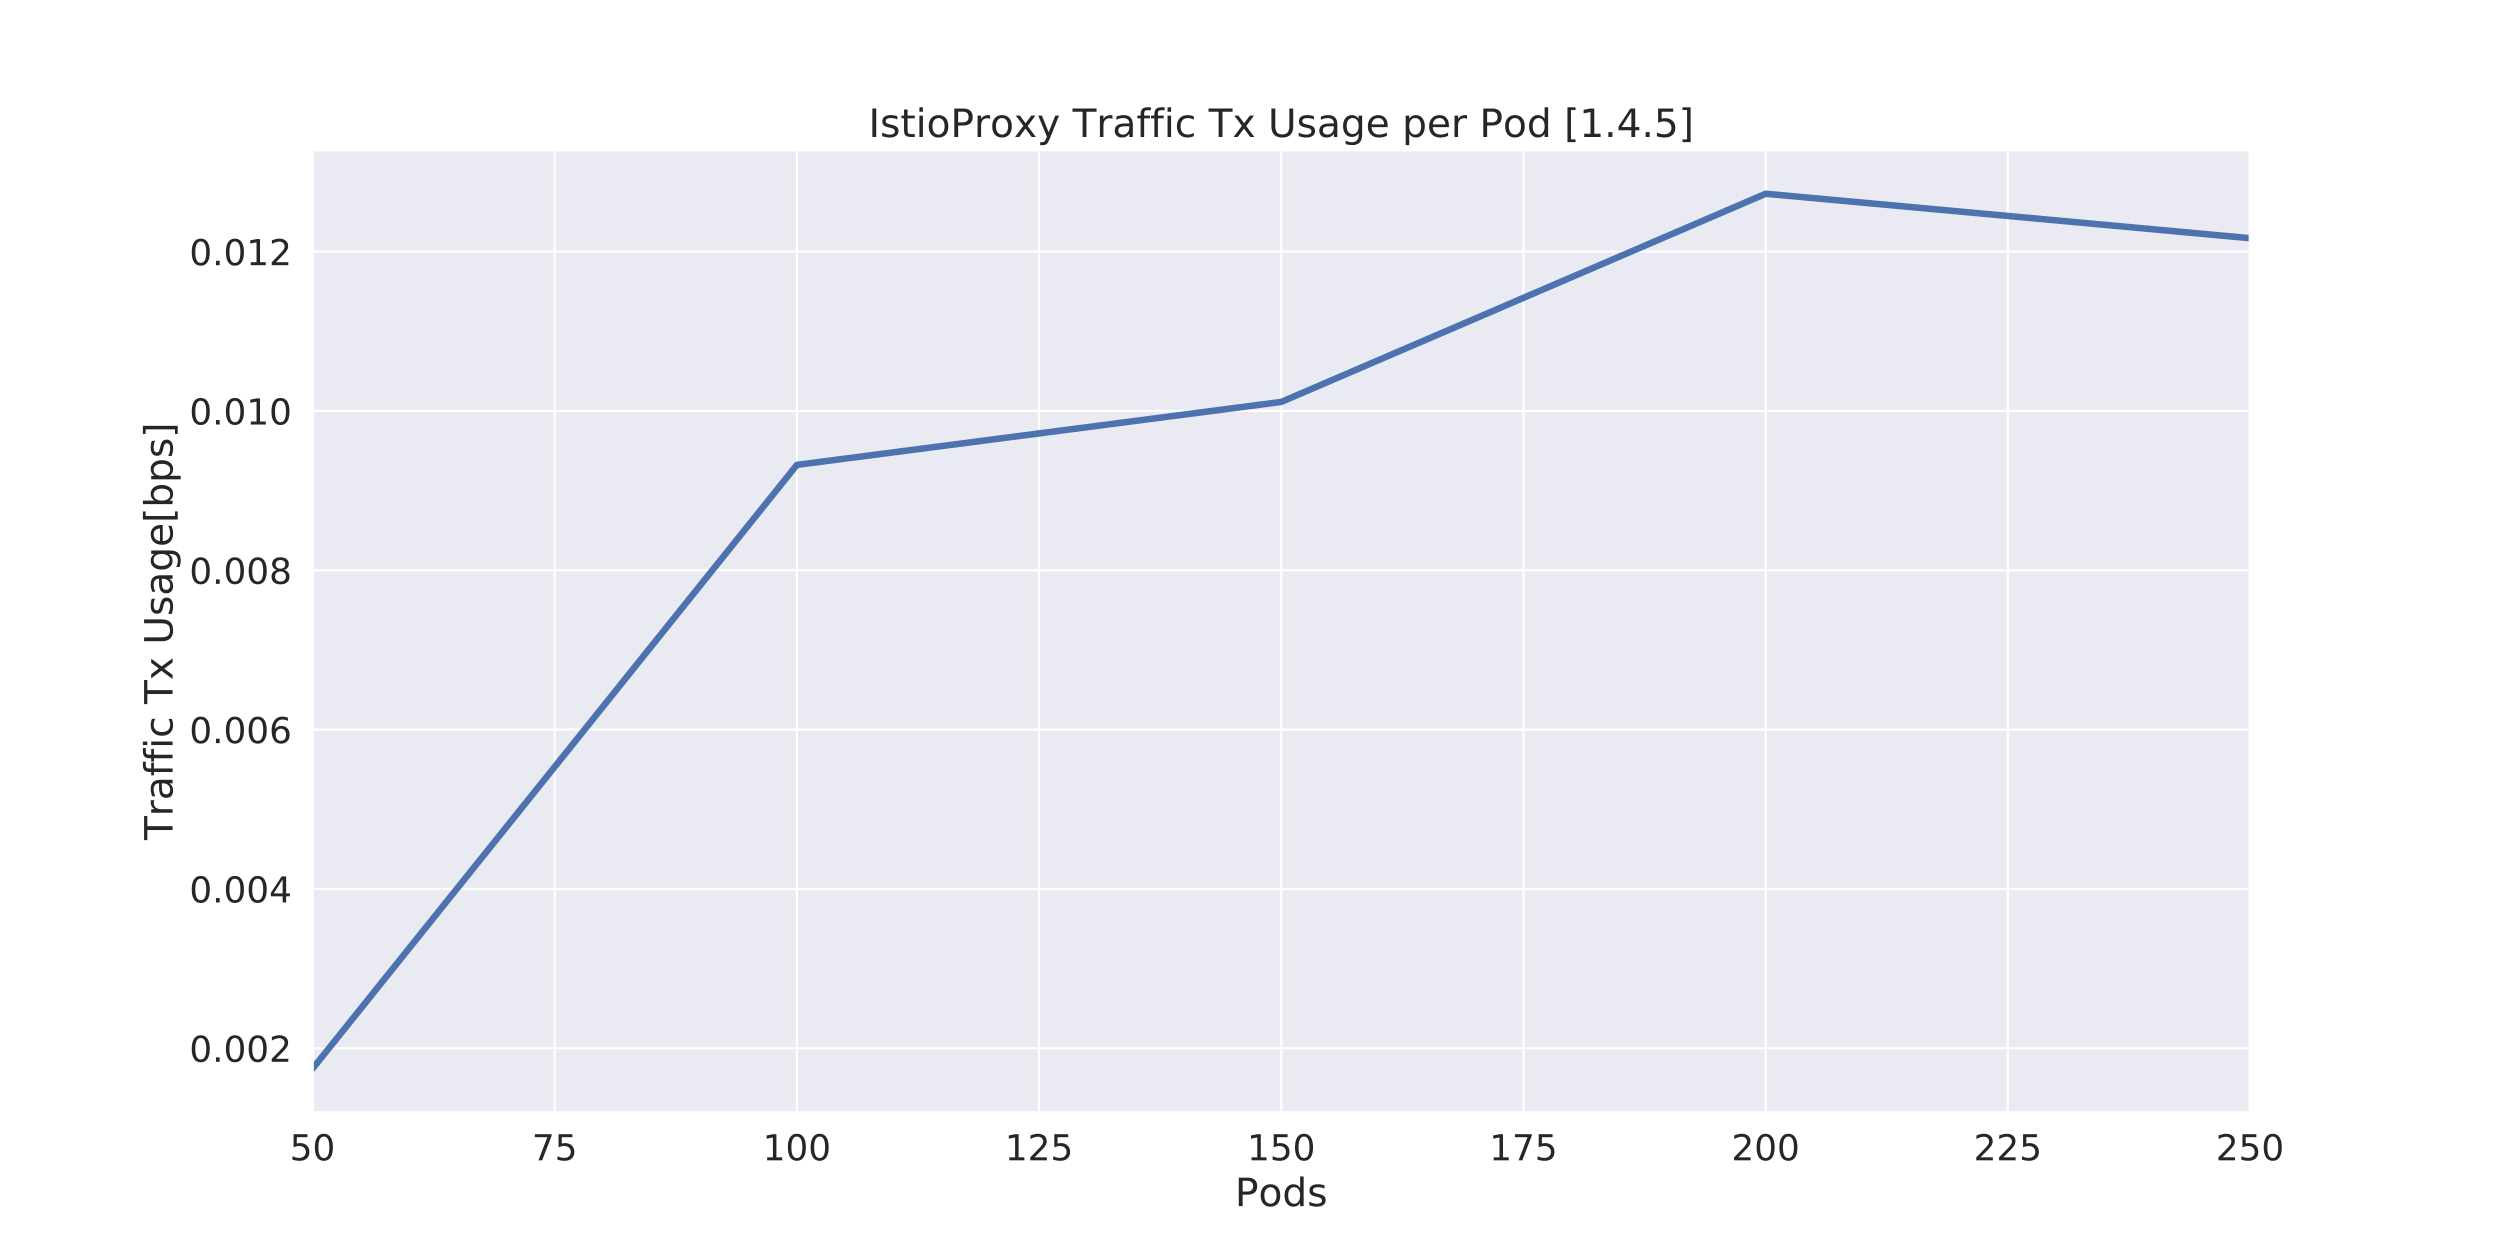
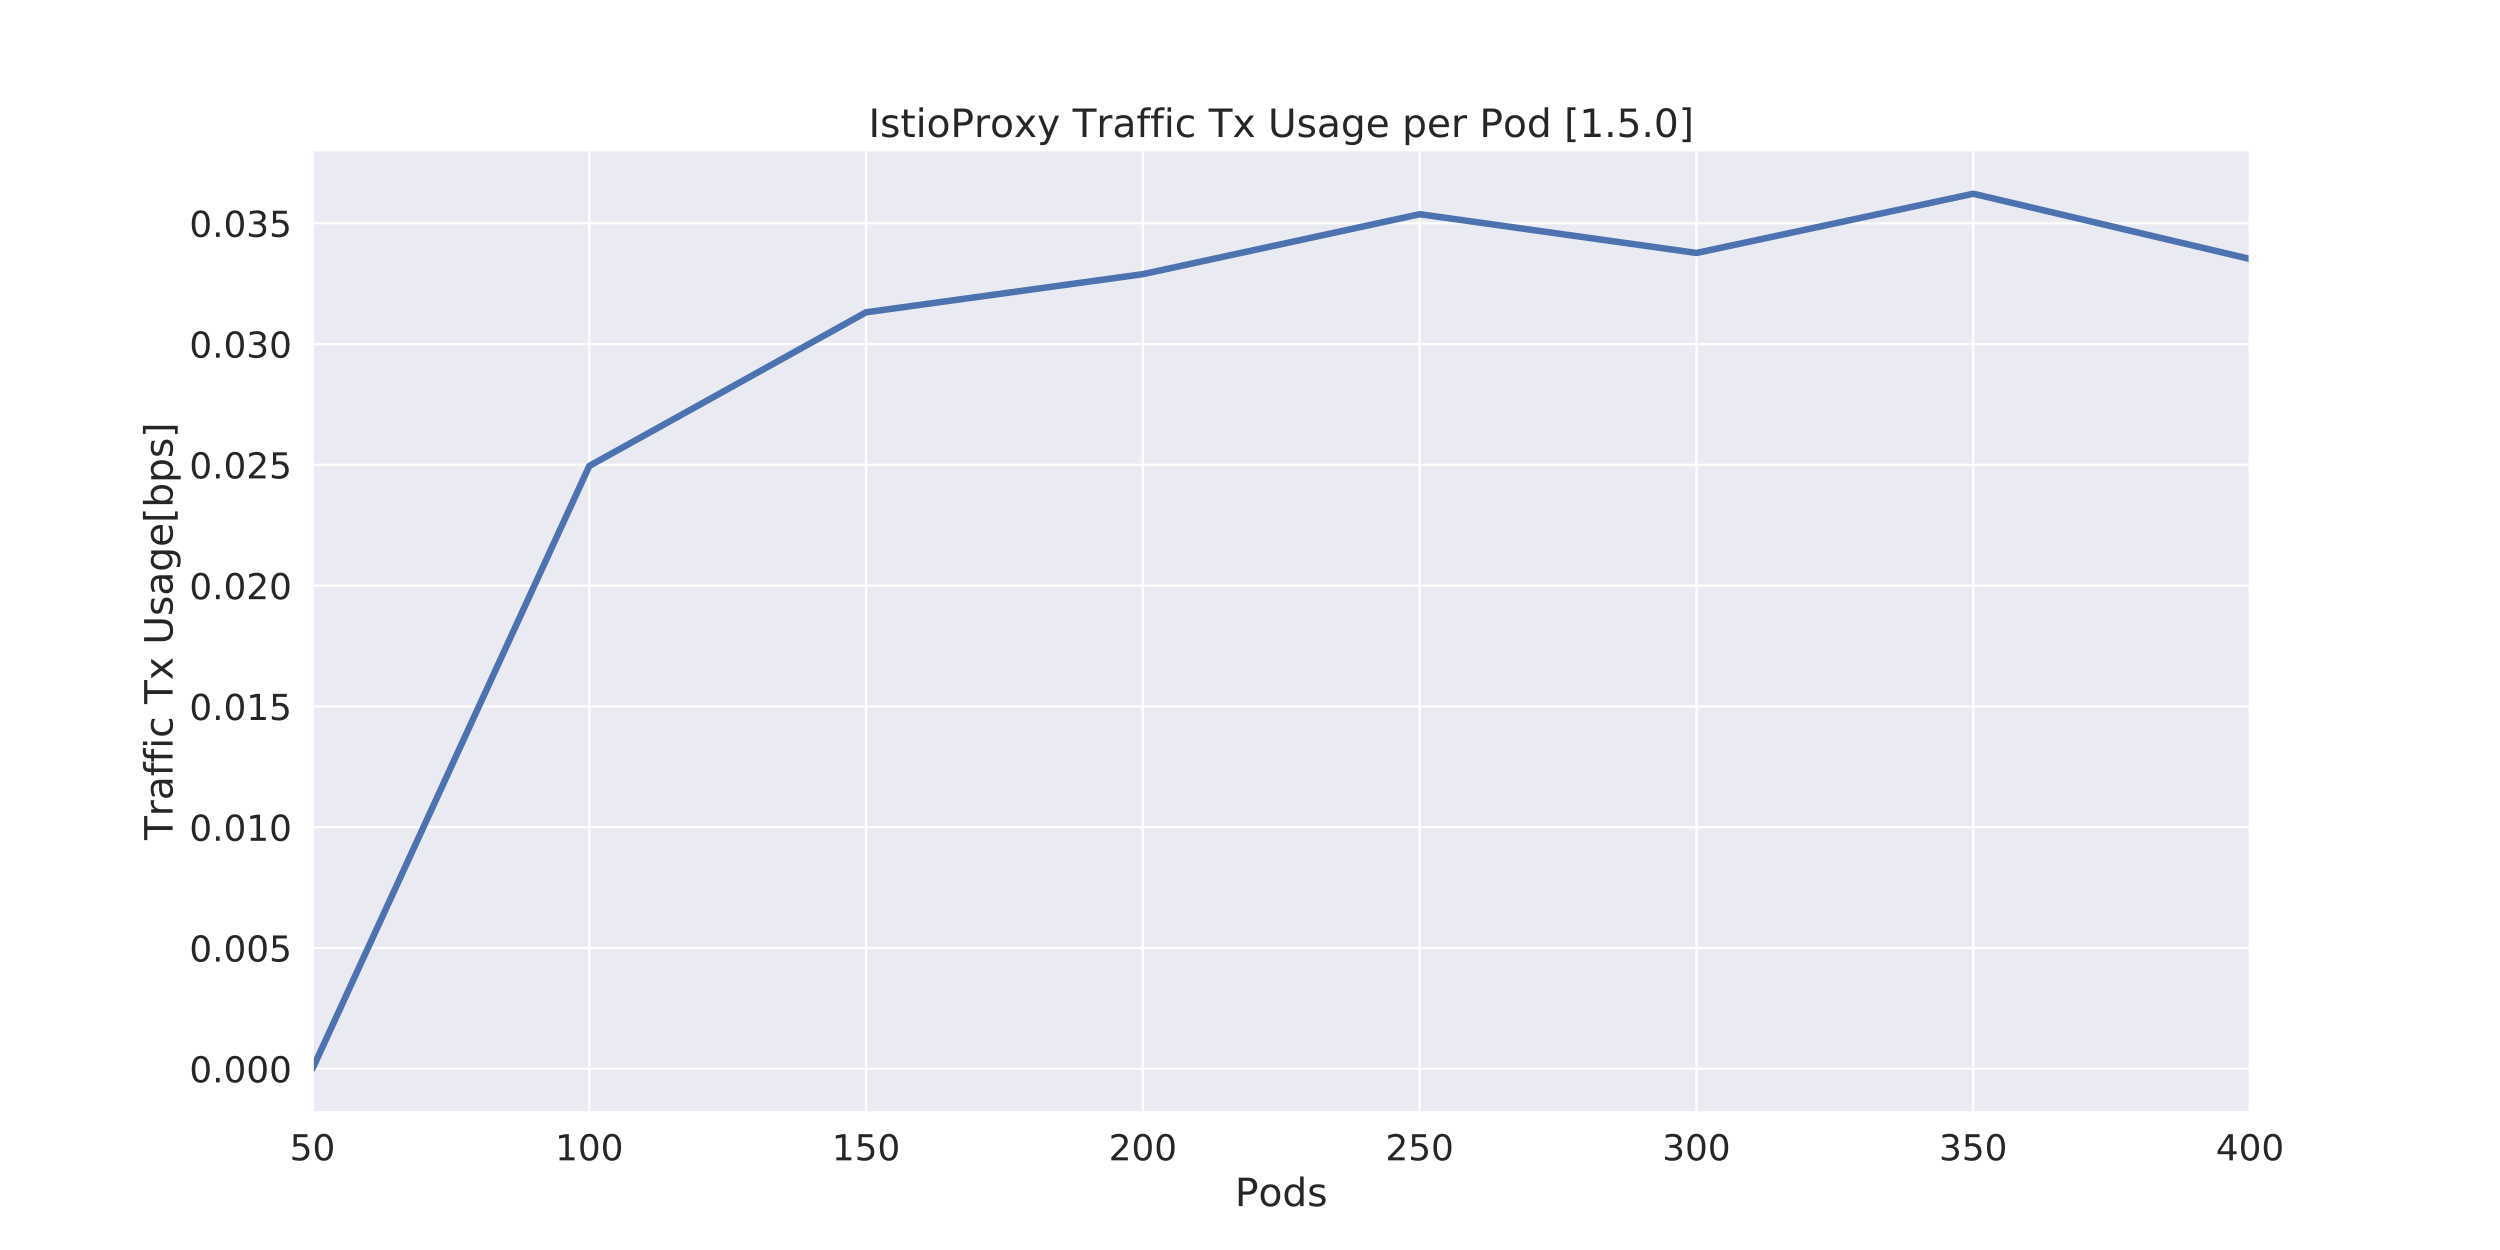
<svg xmlns="http://www.w3.org/2000/svg" xmlns:xlink="http://www.w3.org/1999/xlink" height="576pt" version="1.1" viewBox="0 0 1152 576" width="1152pt">
  <defs>
    <style type="text/css">
*{stroke-linecap:butt;stroke-linejoin:round;}
  </style>
  </defs>
  <g id="figure_1">
    <g id="patch_1">
      <path d="M 0 576  L 1152 576  L 1152 0  L 0 0  z " style="fill:#ffffff;" />
    </g>
    <g id="axes_1">
      <g id="patch_2">
        <path d="M 144 512.64  L 1036.8 512.64  L 1036.8 69.12  L 144 69.12  z " style="fill:#eaeaf2;" />
      </g>
      <g id="matplotlib.axis_1">
        <g id="xtick_1">
          <g id="line2d_1">
-             <path clip-path="url(#pf2ff47ba03)" d="M 144 512.64  L 144 69.12  " style="fill:none;stroke:#ffffff;stroke-linecap:round;" />
+             <path clip-path="url(#pdc277b06ba)" d="M 144 512.64  L 144 69.12  " style="fill:none;stroke:#ffffff;stroke-linecap:round;" />
          </g>
          <g id="text_1">
            <defs>
              <path d="M 10.797 72.906  L 49.516 72.906  L 49.516 64.594  L 19.828 64.594  L 19.828 46.734  Q 21.969 47.469 24.109 47.828  Q 26.266 48.188 28.422 48.188  Q 40.625 48.188 47.75 41.5  Q 54.891 34.812 54.891 23.391  Q 54.891 11.625 47.562 5.094  Q 40.234 -1.422 26.906 -1.422  Q 22.312 -1.422 17.547 -0.641  Q 12.797 0.141 7.719 1.703  L 7.719 11.625  Q 12.109 9.234 16.797 8.062  Q 21.484 6.891 26.703 6.891  Q 35.156 6.891 40.078 11.328  Q 45.016 15.766 45.016 23.391  Q 45.016 31 40.078 35.438  Q 35.156 39.891 26.703 39.891  Q 22.75 39.891 18.812 39.016  Q 14.891 38.141 10.797 36.281  z " id="DejaVuSans-53" />
              <path d="M 31.781 66.406  Q 24.172 66.406 20.328 58.906  Q 16.5 51.422 16.5 36.375  Q 16.5 21.391 20.328 13.891  Q 24.172 6.391 31.781 6.391  Q 39.453 6.391 43.281 13.891  Q 47.125 21.391 47.125 36.375  Q 47.125 51.422 43.281 58.906  Q 39.453 66.406 31.781 66.406  z M 31.781 74.219  Q 44.047 74.219 50.516 64.516  Q 56.984 54.828 56.984 36.375  Q 56.984 17.969 50.516 8.266  Q 44.047 -1.422 31.781 -1.422  Q 19.531 -1.422 13.062 8.266  Q 6.594 17.969 6.594 36.375  Q 6.594 54.828 13.062 64.516  Q 19.531 74.219 31.781 74.219  z " id="DejaVuSans-48" />
            </defs>
            <g style="fill:#262626;" transform="translate(133.5019 534.6774)scale(0.165 -0.165)">
              <use xlink:href="#DejaVuSans-53" />
              <use x="63.623" xlink:href="#DejaVuSans-48" />
            </g>
          </g>
        </g>
        <g id="xtick_2">
          <g id="line2d_2">
-             <path clip-path="url(#pf2ff47ba03)" d="M 255.6 512.64  L 255.6 69.12  " style="fill:none;stroke:#ffffff;stroke-linecap:round;" />
+             <path clip-path="url(#pdc277b06ba)" d="M 271.543 512.64  L 271.543 69.12  " style="fill:none;stroke:#ffffff;stroke-linecap:round;" />
          </g>
          <g id="text_2">
            <defs>
-               <path d="M 8.203 72.906  L 55.078 72.906  L 55.078 68.703  L 28.609 0  L 18.312 0  L 43.219 64.594  L 8.203 64.594  z " id="DejaVuSans-55" />
-             </defs>
-             <g style="fill:#262626;" transform="translate(245.1019 534.6774)scale(0.165 -0.165)">
-               <use xlink:href="#DejaVuSans-55" />
-               <use x="63.623" xlink:href="#DejaVuSans-53" />
+               <path d="M 12.406 8.297  L 28.516 8.297  L 28.516 63.922  L 10.984 60.406  L 10.984 69.391  L 28.422 72.906  L 38.281 72.906  L 38.281 8.297  L 54.391 8.297  L 54.391 0  L 12.406 0  z " id="DejaVuSans-49" />
+             </defs>
+             <g style="fill:#262626;" transform="translate(255.7957 534.6774)scale(0.165 -0.165)">
+               <use xlink:href="#DejaVuSans-49" />
+               <use x="63.623" xlink:href="#DejaVuSans-48" />
+               <use x="127.246" xlink:href="#DejaVuSans-48" />
            </g>
          </g>
        </g>
        <g id="xtick_3">
          <g id="line2d_3">
-             <path clip-path="url(#pf2ff47ba03)" d="M 367.2 512.64  L 367.2 69.12  " style="fill:none;stroke:#ffffff;stroke-linecap:round;" />
+             <path clip-path="url(#pdc277b06ba)" d="M 399.086 512.64  L 399.086 69.12  " style="fill:none;stroke:#ffffff;stroke-linecap:round;" />
          </g>
          <g id="text_3">
-             <defs>
-               <path d="M 12.406 8.297  L 28.516 8.297  L 28.516 63.922  L 10.984 60.406  L 10.984 69.391  L 28.422 72.906  L 38.281 72.906  L 38.281 8.297  L 54.391 8.297  L 54.391 0  L 12.406 0  z " id="DejaVuSans-49" />
-             </defs>
-             <g style="fill:#262626;" transform="translate(351.4528 534.6774)scale(0.165 -0.165)">
+             <g style="fill:#262626;" transform="translate(383.3385 534.6774)scale(0.165 -0.165)">
              <use xlink:href="#DejaVuSans-49" />
-               <use x="63.623" xlink:href="#DejaVuSans-48" />
+               <use x="63.623" xlink:href="#DejaVuSans-53" />
              <use x="127.246" xlink:href="#DejaVuSans-48" />
            </g>
          </g>
        </g>
        <g id="xtick_4">
          <g id="line2d_4">
-             <path clip-path="url(#pf2ff47ba03)" d="M 478.8 512.64  L 478.8 69.12  " style="fill:none;stroke:#ffffff;stroke-linecap:round;" />
+             <path clip-path="url(#pdc277b06ba)" d="M 526.629 512.64  L 526.629 69.12  " style="fill:none;stroke:#ffffff;stroke-linecap:round;" />
          </g>
          <g id="text_4">
            <defs>
              <path d="M 19.188 8.297  L 53.609 8.297  L 53.609 0  L 7.328 0  L 7.328 8.297  Q 12.938 14.109 22.625 23.891  Q 32.328 33.688 34.812 36.531  Q 39.547 41.844 41.422 45.531  Q 43.312 49.219 43.312 52.781  Q 43.312 58.594 39.234 62.25  Q 35.156 65.922 28.609 65.922  Q 23.969 65.922 18.812 64.312  Q 13.672 62.703 7.812 59.422  L 7.812 69.391  Q 13.766 71.781 18.938 73  Q 24.125 74.219 28.422 74.219  Q 39.75 74.219 46.484 68.547  Q 53.219 62.891 53.219 53.422  Q 53.219 48.922 51.531 44.891  Q 49.859 40.875 45.406 35.406  Q 44.188 33.984 37.641 27.219  Q 31.109 20.453 19.188 8.297  z " id="DejaVuSans-50" />
            </defs>
-             <g style="fill:#262626;" transform="translate(463.0528 534.6774)scale(0.165 -0.165)">
-               <use xlink:href="#DejaVuSans-49" />
-               <use x="63.623" xlink:href="#DejaVuSans-50" />
-               <use x="127.246" xlink:href="#DejaVuSans-53" />
+             <g style="fill:#262626;" transform="translate(510.8814 534.6774)scale(0.165 -0.165)">
+               <use xlink:href="#DejaVuSans-50" />
+               <use x="63.623" xlink:href="#DejaVuSans-48" />
+               <use x="127.246" xlink:href="#DejaVuSans-48" />
            </g>
          </g>
        </g>
        <g id="xtick_5">
          <g id="line2d_5">
-             <path clip-path="url(#pf2ff47ba03)" d="M 590.4 512.64  L 590.4 69.12  " style="fill:none;stroke:#ffffff;stroke-linecap:round;" />
+             <path clip-path="url(#pdc277b06ba)" d="M 654.171 512.64  L 654.171 69.12  " style="fill:none;stroke:#ffffff;stroke-linecap:round;" />
          </g>
          <g id="text_5">
-             <g style="fill:#262626;" transform="translate(574.6528 534.6774)scale(0.165 -0.165)">
-               <use xlink:href="#DejaVuSans-49" />
+             <g style="fill:#262626;" transform="translate(638.4242 534.6774)scale(0.165 -0.165)">
+               <use xlink:href="#DejaVuSans-50" />
              <use x="63.623" xlink:href="#DejaVuSans-53" />
              <use x="127.246" xlink:href="#DejaVuSans-48" />
            </g>
          </g>
        </g>
        <g id="xtick_6">
          <g id="line2d_6">
-             <path clip-path="url(#pf2ff47ba03)" d="M 702 512.64  L 702 69.12  " style="fill:none;stroke:#ffffff;stroke-linecap:round;" />
+             <path clip-path="url(#pdc277b06ba)" d="M 781.714 512.64  L 781.714 69.12  " style="fill:none;stroke:#ffffff;stroke-linecap:round;" />
          </g>
          <g id="text_6">
-             <g style="fill:#262626;" transform="translate(686.2528 534.6774)scale(0.165 -0.165)">
-               <use xlink:href="#DejaVuSans-49" />
-               <use x="63.623" xlink:href="#DejaVuSans-55" />
-               <use x="127.246" xlink:href="#DejaVuSans-53" />
+             <defs>
+               <path d="M 40.578 39.312  Q 47.656 37.797 51.625 33  Q 55.609 28.219 55.609 21.188  Q 55.609 10.406 48.188 4.484  Q 40.766 -1.422 27.094 -1.422  Q 22.516 -1.422 17.656 -0.516  Q 12.797 0.391 7.625 2.203  L 7.625 11.719  Q 11.719 9.328 16.594 8.109  Q 21.484 6.891 26.812 6.891  Q 36.078 6.891 40.938 10.547  Q 45.797 14.203 45.797 21.188  Q 45.797 27.641 41.281 31.266  Q 36.766 34.906 28.719 34.906  L 20.219 34.906  L 20.219 43.016  L 29.109 43.016  Q 36.375 43.016 40.234 45.922  Q 44.094 48.828 44.094 54.297  Q 44.094 59.906 40.109 62.906  Q 36.141 65.922 28.719 65.922  Q 24.656 65.922 20.016 65.031  Q 15.375 64.156 9.812 62.312  L 9.812 71.094  Q 15.438 72.656 20.344 73.438  Q 25.25 74.219 29.594 74.219  Q 40.828 74.219 47.359 69.109  Q 53.906 64.016 53.906 55.328  Q 53.906 49.266 50.438 45.094  Q 46.969 40.922 40.578 39.312  z " id="DejaVuSans-51" />
+             </defs>
+             <g style="fill:#262626;" transform="translate(765.9671 534.6774)scale(0.165 -0.165)">
+               <use xlink:href="#DejaVuSans-51" />
+               <use x="63.623" xlink:href="#DejaVuSans-48" />
+               <use x="127.246" xlink:href="#DejaVuSans-48" />
            </g>
          </g>
        </g>
        <g id="xtick_7">
          <g id="line2d_7">
-             <path clip-path="url(#pf2ff47ba03)" d="M 813.6 512.64  L 813.6 69.12  " style="fill:none;stroke:#ffffff;stroke-linecap:round;" />
+             <path clip-path="url(#pdc277b06ba)" d="M 909.257 512.64  L 909.257 69.12  " style="fill:none;stroke:#ffffff;stroke-linecap:round;" />
          </g>
          <g id="text_7">
-             <g style="fill:#262626;" transform="translate(797.8528 534.6774)scale(0.165 -0.165)">
-               <use xlink:href="#DejaVuSans-50" />
-               <use x="63.623" xlink:href="#DejaVuSans-48" />
+             <g style="fill:#262626;" transform="translate(893.51 534.6774)scale(0.165 -0.165)">
+               <use xlink:href="#DejaVuSans-51" />
+               <use x="63.623" xlink:href="#DejaVuSans-53" />
              <use x="127.246" xlink:href="#DejaVuSans-48" />
            </g>
          </g>
        </g>
        <g id="xtick_8">
          <g id="line2d_8">
-             <path clip-path="url(#pf2ff47ba03)" d="M 925.2 512.64  L 925.2 69.12  " style="fill:none;stroke:#ffffff;stroke-linecap:round;" />
+             <path clip-path="url(#pdc277b06ba)" d="M 1036.8 512.64  L 1036.8 69.12  " style="fill:none;stroke:#ffffff;stroke-linecap:round;" />
          </g>
          <g id="text_8">
-             <g style="fill:#262626;" transform="translate(909.4528 534.6774)scale(0.165 -0.165)">
-               <use xlink:href="#DejaVuSans-50" />
-               <use x="63.623" xlink:href="#DejaVuSans-50" />
-               <use x="127.246" xlink:href="#DejaVuSans-53" />
-             </g>
-           </g>
-         </g>
-         <g id="xtick_9">
-           <g id="line2d_9">
-             <path clip-path="url(#pf2ff47ba03)" d="M 1036.8 512.64  L 1036.8 69.12  " style="fill:none;stroke:#ffffff;stroke-linecap:round;" />
-           </g>
-           <g id="text_9">
+             <defs>
+               <path d="M 37.797 64.312  L 12.891 25.391  L 37.797 25.391  z M 35.203 72.906  L 47.609 72.906  L 47.609 25.391  L 58.016 25.391  L 58.016 17.188  L 47.609 17.188  L 47.609 0  L 37.797 0  L 37.797 17.188  L 4.891 17.188  L 4.891 26.703  z " id="DejaVuSans-52" />
+             </defs>
            <g style="fill:#262626;" transform="translate(1021.053 534.6774)scale(0.165 -0.165)">
-               <use xlink:href="#DejaVuSans-50" />
-               <use x="63.623" xlink:href="#DejaVuSans-53" />
-               <use x="127.246" xlink:href="#DejaVuSans-48" />
-             </g>
-           </g>
-         </g>
-         <g id="text_10">
+               <use xlink:href="#DejaVuSans-52" />
+               <use x="63.623" xlink:href="#DejaVuSans-48" />
+               <use x="127.246" xlink:href="#DejaVuSans-48" />
+             </g>
+           </g>
+         </g>
+         <g id="text_9">
          <defs>
            <path d="M 19.672 64.797  L 19.672 37.406  L 32.078 37.406  Q 38.969 37.406 42.719 40.969  Q 46.484 44.531 46.484 51.125  Q 46.484 57.672 42.719 61.234  Q 38.969 64.797 32.078 64.797  z M 9.812 72.906  L 32.078 72.906  Q 44.344 72.906 50.609 67.359  Q 56.891 61.812 56.891 51.125  Q 56.891 40.328 50.609 34.812  Q 44.344 29.297 32.078 29.297  L 19.672 29.297  L 19.672 0  L 9.812 0  z " id="DejaVuSans-80" />
            <path d="M 30.609 48.391  Q 23.391 48.391 19.188 42.75  Q 14.984 37.109 14.984 27.297  Q 14.984 17.484 19.156 11.844  Q 23.344 6.203 30.609 6.203  Q 37.797 6.203 41.984 11.859  Q 46.188 17.531 46.188 27.297  Q 46.188 37.016 41.984 42.703  Q 37.797 48.391 30.609 48.391  z M 30.609 56  Q 42.328 56 49.016 48.375  Q 55.719 40.766 55.719 27.297  Q 55.719 13.875 49.016 6.219  Q 42.328 -1.422 30.609 -1.422  Q 18.844 -1.422 12.172 6.219  Q 5.516 13.875 5.516 27.297  Q 5.516 40.766 12.172 48.375  Q 18.844 56 30.609 56  z " id="DejaVuSans-111" />
            <path d="M 45.406 46.391  L 45.406 75.984  L 54.391 75.984  L 54.391 0  L 45.406 0  L 45.406 8.203  Q 42.578 3.328 38.25 0.953  Q 33.938 -1.422 27.875 -1.422  Q 17.969 -1.422 11.734 6.484  Q 5.516 14.406 5.516 27.297  Q 5.516 40.188 11.734 48.094  Q 17.969 56 27.875 56  Q 33.938 56 38.25 53.625  Q 42.578 51.266 45.406 46.391  z M 14.797 27.297  Q 14.797 17.391 18.875 11.75  Q 22.953 6.109 30.078 6.109  Q 37.203 6.109 41.297 11.75  Q 45.406 17.391 45.406 27.297  Q 45.406 37.203 41.297 42.844  Q 37.203 48.484 30.078 48.484  Q 22.953 48.484 18.875 42.844  Q 14.797 37.203 14.797 27.297  z " id="DejaVuSans-100" />
            <path d="M 44.281 53.078  L 44.281 44.578  Q 40.484 46.531 36.375 47.5  Q 32.281 48.484 27.875 48.484  Q 21.188 48.484 17.844 46.438  Q 14.5 44.391 14.5 40.281  Q 14.5 37.156 16.891 35.375  Q 19.281 33.594 26.516 31.984  L 29.594 31.297  Q 39.156 29.25 43.188 25.516  Q 47.219 21.781 47.219 15.094  Q 47.219 7.469 41.188 3.016  Q 35.156 -1.422 24.609 -1.422  Q 20.219 -1.422 15.453 -0.562  Q 10.688 0.297 5.422 2  L 5.422 11.281  Q 10.406 8.688 15.234 7.391  Q 20.062 6.109 24.812 6.109  Q 31.156 6.109 34.562 8.281  Q 37.984 10.453 37.984 14.406  Q 37.984 18.062 35.516 20.016  Q 33.062 21.969 24.703 23.781  L 21.578 24.516  Q 13.234 26.266 9.516 29.906  Q 5.812 33.547 5.812 39.891  Q 5.812 47.609 11.281 51.797  Q 16.75 56 26.812 56  Q 31.781 56 36.172 55.266  Q 40.578 54.547 44.281 53.078  z " id="DejaVuSans-115" />
          </defs>
          <g style="fill:#262626;" transform="translate(569.0686 555.7861)scale(0.18 -0.18)">
            <use xlink:href="#DejaVuSans-80" />
            <use x="60.256" xlink:href="#DejaVuSans-111" />
            <use x="121.438" xlink:href="#DejaVuSans-100" />
            <use x="184.914" xlink:href="#DejaVuSans-115" />
          </g>
        </g>
      </g>
      <g id="matplotlib.axis_2">
        <g id="ytick_1">
+           <g id="line2d_9">
+             <path clip-path="url(#pdc277b06ba)" d="M 144 492.48  L 1036.8 492.48  " style="fill:none;stroke:#ffffff;stroke-linecap:round;" />
+           </g>
+           <g id="text_10">
+             <defs>
+               <path d="M 10.688 12.406  L 21 12.406  L 21 0  L 10.688 0  z " id="DejaVuSans-46" />
+             </defs>
+             <g style="fill:#262626;" transform="translate(87.26359 498.7487)scale(0.165 -0.165)">
+               <use xlink:href="#DejaVuSans-48" />
+               <use x="63.623" xlink:href="#DejaVuSans-46" />
+               <use x="95.41" xlink:href="#DejaVuSans-48" />
+               <use x="159.033" xlink:href="#DejaVuSans-48" />
+               <use x="222.656" xlink:href="#DejaVuSans-48" />
+             </g>
+           </g>
+         </g>
+         <g id="ytick_2">
          <g id="line2d_10">
-             <path clip-path="url(#pf2ff47ba03)" d="M 144 483.009  L 1036.8 483.009  " style="fill:none;stroke:#ffffff;stroke-linecap:round;" />
+             <path clip-path="url(#pdc277b06ba)" d="M 144 436.822  L 1036.8 436.822  " style="fill:none;stroke:#ffffff;stroke-linecap:round;" />
          </g>
          <g id="text_11">
-             <defs>
-               <path d="M 10.688 12.406  L 21 12.406  L 21 0  L 10.688 0  z " id="DejaVuSans-46" />
-             </defs>
-             <g style="fill:#262626;" transform="translate(87.26359 489.2777)scale(0.165 -0.165)">
+             <g style="fill:#262626;" transform="translate(87.26359 443.0909)scale(0.165 -0.165)">
              <use xlink:href="#DejaVuSans-48" />
              <use x="63.623" xlink:href="#DejaVuSans-46" />
              <use x="95.41" xlink:href="#DejaVuSans-48" />
              <use x="159.033" xlink:href="#DejaVuSans-48" />
-               <use x="222.656" xlink:href="#DejaVuSans-50" />
-             </g>
-           </g>
-         </g>
-         <g id="ytick_2">
+               <use x="222.656" xlink:href="#DejaVuSans-53" />
+             </g>
+           </g>
+         </g>
+         <g id="ytick_3">
          <g id="line2d_11">
-             <path clip-path="url(#pf2ff47ba03)" d="M 144 409.594  L 1036.8 409.594  " style="fill:none;stroke:#ffffff;stroke-linecap:round;" />
+             <path clip-path="url(#pdc277b06ba)" d="M 144 381.164  L 1036.8 381.164  " style="fill:none;stroke:#ffffff;stroke-linecap:round;" />
          </g>
          <g id="text_12">
-             <defs>
-               <path d="M 37.797 64.312  L 12.891 25.391  L 37.797 25.391  z M 35.203 72.906  L 47.609 72.906  L 47.609 25.391  L 58.016 25.391  L 58.016 17.188  L 47.609 17.188  L 47.609 0  L 37.797 0  L 37.797 17.188  L 4.891 17.188  L 4.891 26.703  z " id="DejaVuSans-52" />
-             </defs>
-             <g style="fill:#262626;" transform="translate(87.26359 415.8626)scale(0.165 -0.165)">
-               <use xlink:href="#DejaVuSans-48" />
-               <use x="63.623" xlink:href="#DejaVuSans-46" />
-               <use x="95.41" xlink:href="#DejaVuSans-48" />
-               <use x="159.033" xlink:href="#DejaVuSans-48" />
-               <use x="222.656" xlink:href="#DejaVuSans-52" />
-             </g>
-           </g>
-         </g>
-         <g id="ytick_3">
-           <g id="line2d_12">
-             <path clip-path="url(#pf2ff47ba03)" d="M 144 336.179  L 1036.8 336.179  " style="fill:none;stroke:#ffffff;stroke-linecap:round;" />
-           </g>
-           <g id="text_13">
-             <defs>
-               <path d="M 33.016 40.375  Q 26.375 40.375 22.484 35.828  Q 18.609 31.297 18.609 23.391  Q 18.609 15.531 22.484 10.953  Q 26.375 6.391 33.016 6.391  Q 39.656 6.391 43.531 10.953  Q 47.406 15.531 47.406 23.391  Q 47.406 31.297 43.531 35.828  Q 39.656 40.375 33.016 40.375  z M 52.594 71.297  L 52.594 62.312  Q 48.875 64.062 45.094 64.984  Q 41.312 65.922 37.594 65.922  Q 27.828 65.922 22.672 59.328  Q 17.531 52.734 16.797 39.406  Q 19.672 43.656 24.016 45.922  Q 28.375 48.188 33.594 48.188  Q 44.578 48.188 50.953 41.516  Q 57.328 34.859 57.328 23.391  Q 57.328 12.156 50.688 5.359  Q 44.047 -1.422 33.016 -1.422  Q 20.359 -1.422 13.672 8.266  Q 6.984 17.969 6.984 36.375  Q 6.984 53.656 15.188 63.938  Q 23.391 74.219 37.203 74.219  Q 40.922 74.219 44.703 73.484  Q 48.484 72.75 52.594 71.297  z " id="DejaVuSans-54" />
-             </defs>
-             <g style="fill:#262626;" transform="translate(87.26359 342.4475)scale(0.165 -0.165)">
-               <use xlink:href="#DejaVuSans-48" />
-               <use x="63.623" xlink:href="#DejaVuSans-46" />
-               <use x="95.41" xlink:href="#DejaVuSans-48" />
-               <use x="159.033" xlink:href="#DejaVuSans-48" />
-               <use x="222.656" xlink:href="#DejaVuSans-54" />
-             </g>
-           </g>
-         </g>
-         <g id="ytick_4">
-           <g id="line2d_13">
-             <path clip-path="url(#pf2ff47ba03)" d="M 144 262.764  L 1036.8 262.764  " style="fill:none;stroke:#ffffff;stroke-linecap:round;" />
-           </g>
-           <g id="text_14">
-             <defs>
-               <path d="M 31.781 34.625  Q 24.75 34.625 20.719 30.859  Q 16.703 27.094 16.703 20.516  Q 16.703 13.922 20.719 10.156  Q 24.75 6.391 31.781 6.391  Q 38.812 6.391 42.859 10.172  Q 46.922 13.969 46.922 20.516  Q 46.922 27.094 42.891 30.859  Q 38.875 34.625 31.781 34.625  z M 21.922 38.812  Q 15.578 40.375 12.031 44.719  Q 8.5 49.078 8.5 55.328  Q 8.5 64.062 14.719 69.141  Q 20.953 74.219 31.781 74.219  Q 42.672 74.219 48.875 69.141  Q 55.078 64.062 55.078 55.328  Q 55.078 49.078 51.531 44.719  Q 48 40.375 41.703 38.812  Q 48.828 37.156 52.797 32.312  Q 56.781 27.484 56.781 20.516  Q 56.781 9.906 50.312 4.234  Q 43.844 -1.422 31.781 -1.422  Q 19.734 -1.422 13.25 4.234  Q 6.781 9.906 6.781 20.516  Q 6.781 27.484 10.781 32.312  Q 14.797 37.156 21.922 38.812  z M 18.312 54.391  Q 18.312 48.734 21.844 45.562  Q 25.391 42.391 31.781 42.391  Q 38.141 42.391 41.719 45.562  Q 45.312 48.734 45.312 54.391  Q 45.312 60.062 41.719 63.234  Q 38.141 66.406 31.781 66.406  Q 25.391 66.406 21.844 63.234  Q 18.312 60.062 18.312 54.391  z " id="DejaVuSans-56" />
-             </defs>
-             <g style="fill:#262626;" transform="translate(87.26359 269.0324)scale(0.165 -0.165)">
-               <use xlink:href="#DejaVuSans-48" />
-               <use x="63.623" xlink:href="#DejaVuSans-46" />
-               <use x="95.41" xlink:href="#DejaVuSans-48" />
-               <use x="159.033" xlink:href="#DejaVuSans-48" />
-               <use x="222.656" xlink:href="#DejaVuSans-56" />
-             </g>
-           </g>
-         </g>
-         <g id="ytick_5">
-           <g id="line2d_14">
-             <path clip-path="url(#pf2ff47ba03)" d="M 144 189.349  L 1036.8 189.349  " style="fill:none;stroke:#ffffff;stroke-linecap:round;" />
-           </g>
-           <g id="text_15">
-             <g style="fill:#262626;" transform="translate(87.26359 195.6173)scale(0.165 -0.165)">
+             <g style="fill:#262626;" transform="translate(87.26359 387.4331)scale(0.165 -0.165)">
              <use xlink:href="#DejaVuSans-48" />
              <use x="63.623" xlink:href="#DejaVuSans-46" />
              <use x="95.41" xlink:href="#DejaVuSans-48" />
              <use x="159.033" xlink:href="#DejaVuSans-49" />
              <use x="222.656" xlink:href="#DejaVuSans-48" />
            </g>
          </g>
        </g>
+         <g id="ytick_4">
+           <g id="line2d_12">
+             <path clip-path="url(#pdc277b06ba)" d="M 144 325.507  L 1036.8 325.507  " style="fill:none;stroke:#ffffff;stroke-linecap:round;" />
+           </g>
+           <g id="text_13">
+             <g style="fill:#262626;" transform="translate(87.26359 331.7753)scale(0.165 -0.165)">
+               <use xlink:href="#DejaVuSans-48" />
+               <use x="63.623" xlink:href="#DejaVuSans-46" />
+               <use x="95.41" xlink:href="#DejaVuSans-48" />
+               <use x="159.033" xlink:href="#DejaVuSans-49" />
+               <use x="222.656" xlink:href="#DejaVuSans-53" />
+             </g>
+           </g>
+         </g>
+         <g id="ytick_5">
+           <g id="line2d_13">
+             <path clip-path="url(#pdc277b06ba)" d="M 144 269.849  L 1036.8 269.849  " style="fill:none;stroke:#ffffff;stroke-linecap:round;" />
+           </g>
+           <g id="text_14">
+             <g style="fill:#262626;" transform="translate(87.26359 276.1176)scale(0.165 -0.165)">
+               <use xlink:href="#DejaVuSans-48" />
+               <use x="63.623" xlink:href="#DejaVuSans-46" />
+               <use x="95.41" xlink:href="#DejaVuSans-48" />
+               <use x="159.033" xlink:href="#DejaVuSans-50" />
+               <use x="222.656" xlink:href="#DejaVuSans-48" />
+             </g>
+           </g>
+         </g>
        <g id="ytick_6">
+           <g id="line2d_14">
+             <path clip-path="url(#pdc277b06ba)" d="M 144 214.191  L 1036.8 214.191  " style="fill:none;stroke:#ffffff;stroke-linecap:round;" />
+           </g>
+           <g id="text_15">
+             <g style="fill:#262626;" transform="translate(87.26359 220.4598)scale(0.165 -0.165)">
+               <use xlink:href="#DejaVuSans-48" />
+               <use x="63.623" xlink:href="#DejaVuSans-46" />
+               <use x="95.41" xlink:href="#DejaVuSans-48" />
+               <use x="159.033" xlink:href="#DejaVuSans-50" />
+               <use x="222.656" xlink:href="#DejaVuSans-53" />
+             </g>
+           </g>
+         </g>
+         <g id="ytick_7">
          <g id="line2d_15">
-             <path clip-path="url(#pf2ff47ba03)" d="M 144 115.934  L 1036.8 115.934  " style="fill:none;stroke:#ffffff;stroke-linecap:round;" />
+             <path clip-path="url(#pdc277b06ba)" d="M 144 158.533  L 1036.8 158.533  " style="fill:none;stroke:#ffffff;stroke-linecap:round;" />
          </g>
          <g id="text_16">
-             <g style="fill:#262626;" transform="translate(87.26359 122.2023)scale(0.165 -0.165)">
-               <use xlink:href="#DejaVuSans-48" />
-               <use x="63.623" xlink:href="#DejaVuSans-46" />
-               <use x="95.41" xlink:href="#DejaVuSans-48" />
-               <use x="159.033" xlink:href="#DejaVuSans-49" />
-               <use x="222.656" xlink:href="#DejaVuSans-50" />
-             </g>
-           </g>
-         </g>
-         <g id="text_17">
+             <g style="fill:#262626;" transform="translate(87.26359 164.802)scale(0.165 -0.165)">
+               <use xlink:href="#DejaVuSans-48" />
+               <use x="63.623" xlink:href="#DejaVuSans-46" />
+               <use x="95.41" xlink:href="#DejaVuSans-48" />
+               <use x="159.033" xlink:href="#DejaVuSans-51" />
+               <use x="222.656" xlink:href="#DejaVuSans-48" />
+             </g>
+           </g>
+         </g>
+         <g id="ytick_8">
+           <g id="line2d_16">
+             <path clip-path="url(#pdc277b06ba)" d="M 144 102.875  L 1036.8 102.875  " style="fill:none;stroke:#ffffff;stroke-linecap:round;" />
+           </g>
+           <g id="text_17">
+             <g style="fill:#262626;" transform="translate(87.26359 109.1442)scale(0.165 -0.165)">
+               <use xlink:href="#DejaVuSans-48" />
+               <use x="63.623" xlink:href="#DejaVuSans-46" />
+               <use x="95.41" xlink:href="#DejaVuSans-48" />
+               <use x="159.033" xlink:href="#DejaVuSans-51" />
+               <use x="222.656" xlink:href="#DejaVuSans-53" />
+             </g>
+           </g>
+         </g>
+         <g id="text_18">
          <defs>
            <path d="M -0.297 72.906  L 61.375 72.906  L 61.375 64.594  L 35.5 64.594  L 35.5 0  L 25.594 0  L 25.594 64.594  L -0.297 64.594  z " id="DejaVuSans-84" />
            <path d="M 41.109 46.297  Q 39.594 47.172 37.812 47.578  Q 36.031 48 33.891 48  Q 26.266 48 22.188 43.047  Q 18.109 38.094 18.109 28.812  L 18.109 0  L 9.078 0  L 9.078 54.688  L 18.109 54.688  L 18.109 46.188  Q 20.953 51.172 25.484 53.578  Q 30.031 56 36.531 56  Q 37.453 56 38.578 55.875  Q 39.703 55.766 41.062 55.516  z " id="DejaVuSans-114" />
            <path d="M 34.281 27.484  Q 23.391 27.484 19.188 25  Q 14.984 22.516 14.984 16.5  Q 14.984 11.719 18.141 8.906  Q 21.297 6.109 26.703 6.109  Q 34.188 6.109 38.703 11.406  Q 43.219 16.703 43.219 25.484  L 43.219 27.484  z M 52.203 31.203  L 52.203 0  L 43.219 0  L 43.219 8.297  Q 40.141 3.328 35.547 0.953  Q 30.953 -1.422 24.312 -1.422  Q 15.922 -1.422 10.953 3.297  Q 6 8.016 6 15.922  Q 6 25.141 12.172 29.828  Q 18.359 34.516 30.609 34.516  L 43.219 34.516  L 43.219 35.406  Q 43.219 41.609 39.141 45  Q 35.062 48.391 27.688 48.391  Q 23 48.391 18.547 47.266  Q 14.109 46.141 10.016 43.891  L 10.016 52.203  Q 14.938 54.109 19.578 55.047  Q 24.219 56 28.609 56  Q 40.484 56 46.344 49.844  Q 52.203 43.703 52.203 31.203  z " id="DejaVuSans-97" />
            <path d="M 37.109 75.984  L 37.109 68.5  L 28.516 68.5  Q 23.688 68.5 21.797 66.547  Q 19.922 64.594 19.922 59.516  L 19.922 54.688  L 34.719 54.688  L 34.719 47.703  L 19.922 47.703  L 19.922 0  L 10.891 0  L 10.891 47.703  L 2.297 47.703  L 2.297 54.688  L 10.891 54.688  L 10.891 58.5  Q 10.891 67.625 15.141 71.797  Q 19.391 75.984 28.609 75.984  z " id="DejaVuSans-102" />
            <path d="M 9.422 54.688  L 18.406 54.688  L 18.406 0  L 9.422 0  z M 9.422 75.984  L 18.406 75.984  L 18.406 64.594  L 9.422 64.594  z " id="DejaVuSans-105" />
            <path d="M 48.781 52.594  L 48.781 44.188  Q 44.969 46.297 41.141 47.344  Q 37.312 48.391 33.406 48.391  Q 24.656 48.391 19.812 42.844  Q 14.984 37.312 14.984 27.297  Q 14.984 17.281 19.812 11.734  Q 24.656 6.203 33.406 6.203  Q 37.312 6.203 41.141 7.25  Q 44.969 8.297 48.781 10.406  L 48.781 2.094  Q 45.016 0.344 40.984 -0.531  Q 36.969 -1.422 32.422 -1.422  Q 20.062 -1.422 12.781 6.344  Q 5.516 14.109 5.516 27.297  Q 5.516 40.672 12.859 48.328  Q 20.219 56 33.016 56  Q 37.156 56 41.109 55.141  Q 45.062 54.297 48.781 52.594  z " id="DejaVuSans-99" />
            <path id="DejaVuSans-32" />
            <path d="M 54.891 54.688  L 35.109 28.078  L 55.906 0  L 45.312 0  L 29.391 21.484  L 13.484 0  L 2.875 0  L 24.125 28.609  L 4.688 54.688  L 15.281 54.688  L 29.781 35.203  L 44.281 54.688  z " id="DejaVuSans-120" />
            <path d="M 8.688 72.906  L 18.609 72.906  L 18.609 28.609  Q 18.609 16.891 22.844 11.734  Q 27.094 6.594 36.625 6.594  Q 46.094 6.594 50.344 11.734  Q 54.594 16.891 54.594 28.609  L 54.594 72.906  L 64.5 72.906  L 64.5 27.391  Q 64.5 13.141 57.438 5.859  Q 50.391 -1.422 36.625 -1.422  Q 22.797 -1.422 15.734 5.859  Q 8.688 13.141 8.688 27.391  z " id="DejaVuSans-85" />
            <path d="M 45.406 27.984  Q 45.406 37.75 41.375 43.109  Q 37.359 48.484 30.078 48.484  Q 22.859 48.484 18.828 43.109  Q 14.797 37.75 14.797 27.984  Q 14.797 18.266 18.828 12.891  Q 22.859 7.516 30.078 7.516  Q 37.359 7.516 41.375 12.891  Q 45.406 18.266 45.406 27.984  z M 54.391 6.781  Q 54.391 -7.172 48.188 -13.984  Q 42 -20.797 29.203 -20.797  Q 24.469 -20.797 20.266 -20.094  Q 16.062 -19.391 12.109 -17.922  L 12.109 -9.188  Q 16.062 -11.328 19.922 -12.344  Q 23.781 -13.375 27.781 -13.375  Q 36.625 -13.375 41.016 -8.766  Q 45.406 -4.156 45.406 5.172  L 45.406 9.625  Q 42.625 4.781 38.281 2.391  Q 33.938 0 27.875 0  Q 17.828 0 11.672 7.656  Q 5.516 15.328 5.516 27.984  Q 5.516 40.672 11.672 48.328  Q 17.828 56 27.875 56  Q 33.938 56 38.281 53.609  Q 42.625 51.219 45.406 46.391  L 45.406 54.688  L 54.391 54.688  z " id="DejaVuSans-103" />
            <path d="M 56.203 29.594  L 56.203 25.203  L 14.891 25.203  Q 15.484 15.922 20.484 11.062  Q 25.484 6.203 34.422 6.203  Q 39.594 6.203 44.453 7.469  Q 49.312 8.734 54.109 11.281  L 54.109 2.781  Q 49.266 0.734 44.188 -0.344  Q 39.109 -1.422 33.891 -1.422  Q 20.797 -1.422 13.156 6.188  Q 5.516 13.812 5.516 26.812  Q 5.516 40.234 12.766 48.109  Q 20.016 56 32.328 56  Q 43.359 56 49.781 48.891  Q 56.203 41.797 56.203 29.594  z M 47.219 32.234  Q 47.125 39.594 43.094 43.984  Q 39.062 48.391 32.422 48.391  Q 24.906 48.391 20.391 44.141  Q 15.875 39.891 15.188 32.172  z " id="DejaVuSans-101" />
            <path d="M 8.594 75.984  L 29.297 75.984  L 29.297 69  L 17.578 69  L 17.578 -6.203  L 29.297 -6.203  L 29.297 -13.188  L 8.594 -13.188  z " id="DejaVuSans-91" />
            <path d="M 48.688 27.297  Q 48.688 37.203 44.609 42.844  Q 40.531 48.484 33.406 48.484  Q 26.266 48.484 22.188 42.844  Q 18.109 37.203 18.109 27.297  Q 18.109 17.391 22.188 11.75  Q 26.266 6.109 33.406 6.109  Q 40.531 6.109 44.609 11.75  Q 48.688 17.391 48.688 27.297  z M 18.109 46.391  Q 20.953 51.266 25.266 53.625  Q 29.594 56 35.594 56  Q 45.562 56 51.781 48.094  Q 58.016 40.188 58.016 27.297  Q 58.016 14.406 51.781 6.484  Q 45.562 -1.422 35.594 -1.422  Q 29.594 -1.422 25.266 0.953  Q 20.953 3.328 18.109 8.203  L 18.109 0  L 9.078 0  L 9.078 75.984  L 18.109 75.984  z " id="DejaVuSans-98" />
            <path d="M 18.109 8.203  L 18.109 -20.797  L 9.078 -20.797  L 9.078 54.688  L 18.109 54.688  L 18.109 46.391  Q 20.953 51.266 25.266 53.625  Q 29.594 56 35.594 56  Q 45.562 56 51.781 48.094  Q 58.016 40.188 58.016 27.297  Q 58.016 14.406 51.781 6.484  Q 45.562 -1.422 35.594 -1.422  Q 29.594 -1.422 25.266 0.953  Q 20.953 3.328 18.109 8.203  z M 48.688 27.297  Q 48.688 37.203 44.609 42.844  Q 40.531 48.484 33.406 48.484  Q 26.266 48.484 22.188 42.844  Q 18.109 37.203 18.109 27.297  Q 18.109 17.391 22.188 11.75  Q 26.266 6.109 33.406 6.109  Q 40.531 6.109 44.609 11.75  Q 48.688 17.391 48.688 27.297  z " id="DejaVuSans-112" />
            <path d="M 30.422 75.984  L 30.422 -13.188  L 9.719 -13.188  L 9.719 -6.203  L 21.391 -6.203  L 21.391 69  L 9.719 69  L 9.719 75.984  z " id="DejaVuSans-93" />
          </defs>
          <g style="fill:#262626;" transform="translate(79.52016 387.083)rotate(-90)scale(0.18 -0.18)">
            <use xlink:href="#DejaVuSans-84" />
            <use x="60.865" xlink:href="#DejaVuSans-114" />
            <use x="101.979" xlink:href="#DejaVuSans-97" />
            <use x="163.258" xlink:href="#DejaVuSans-102" />
            <use x="198.463" xlink:href="#DejaVuSans-102" />
            <use x="233.668" xlink:href="#DejaVuSans-105" />
            <use x="261.451" xlink:href="#DejaVuSans-99" />
            <use x="316.432" xlink:href="#DejaVuSans-32" />
            <use x="348.219" xlink:href="#DejaVuSans-84" />
            <use x="409.303" xlink:href="#DejaVuSans-120" />
            <use x="468.482" xlink:href="#DejaVuSans-32" />
            <use x="500.27" xlink:href="#DejaVuSans-85" />
            <use x="573.463" xlink:href="#DejaVuSans-115" />
            <use x="625.562" xlink:href="#DejaVuSans-97" />
            <use x="686.842" xlink:href="#DejaVuSans-103" />
            <use x="750.318" xlink:href="#DejaVuSans-101" />
            <use x="811.842" xlink:href="#DejaVuSans-91" />
            <use x="850.855" xlink:href="#DejaVuSans-98" />
            <use x="914.332" xlink:href="#DejaVuSans-112" />
            <use x="977.809" xlink:href="#DejaVuSans-115" />
            <use x="1029.908" xlink:href="#DejaVuSans-93" />
          </g>
        </g>
      </g>
-       <g id="line2d_16">
-         <path clip-path="url(#pf2ff47ba03)" d="M 144 492.48  L 367.2 214.211  L 590.4 185.203  L 813.6 89.28  L 1036.8 109.763  " style="fill:none;stroke:#4c72b0;stroke-linecap:round;stroke-width:3;" />
+       <g id="line2d_17">
+         <path clip-path="url(#pdc277b06ba)" d="M 144 492.48  L 271.543 214.712  L 399.086 143.895  L 526.629 126.325  L 654.171 98.706  L 781.714 116.568  L 909.257 89.28  L 1036.8 119.343  " style="fill:none;stroke:#4c72b0;stroke-linecap:round;stroke-width:3;" />
      </g>
      <g id="patch_3">
        <path d="M 144 512.64  L 144 69.12  " style="fill:none;stroke:#ffffff;stroke-linecap:square;stroke-linejoin:miter;stroke-width:1.25;" />
      </g>
      <g id="patch_4">
        <path d="M 1036.8 512.64  L 1036.8 69.12  " style="fill:none;stroke:#ffffff;stroke-linecap:square;stroke-linejoin:miter;stroke-width:1.25;" />
      </g>
      <g id="patch_5">
        <path d="M 144 512.64  L 1036.8 512.64  " style="fill:none;stroke:#ffffff;stroke-linecap:square;stroke-linejoin:miter;stroke-width:1.25;" />
      </g>
      <g id="patch_6">
        <path d="M 144 69.12  L 1036.8 69.12  " style="fill:none;stroke:#ffffff;stroke-linecap:square;stroke-linejoin:miter;stroke-width:1.25;" />
      </g>
-       <g id="text_18">
+       <g id="text_19">
        <defs>
          <path d="M 9.812 72.906  L 19.672 72.906  L 19.672 0  L 9.812 0  z " id="DejaVuSans-73" />
          <path d="M 18.312 70.219  L 18.312 54.688  L 36.812 54.688  L 36.812 47.703  L 18.312 47.703  L 18.312 18.016  Q 18.312 11.328 20.141 9.422  Q 21.969 7.516 27.594 7.516  L 36.812 7.516  L 36.812 0  L 27.594 0  Q 17.188 0 13.234 3.875  Q 9.281 7.766 9.281 18.016  L 9.281 47.703  L 2.688 47.703  L 2.688 54.688  L 9.281 54.688  L 9.281 70.219  z " id="DejaVuSans-116" />
          <path d="M 32.172 -5.078  Q 28.375 -14.844 24.75 -17.812  Q 21.141 -20.797 15.094 -20.797  L 7.906 -20.797  L 7.906 -13.281  L 13.188 -13.281  Q 16.891 -13.281 18.938 -11.516  Q 21 -9.766 23.484 -3.219  L 25.094 0.875  L 2.984 54.688  L 12.5 54.688  L 29.594 11.922  L 46.688 54.688  L 56.203 54.688  z " id="DejaVuSans-121" />
        </defs>
        <g style="fill:#262626;" transform="translate(400.2202 63.12)scale(0.18 -0.18)">
          <use xlink:href="#DejaVuSans-73" />
          <use x="29.492" xlink:href="#DejaVuSans-115" />
          <use x="81.592" xlink:href="#DejaVuSans-116" />
          <use x="120.801" xlink:href="#DejaVuSans-105" />
          <use x="148.584" xlink:href="#DejaVuSans-111" />
          <use x="209.766" xlink:href="#DejaVuSans-80" />
          <use x="270.053" xlink:href="#DejaVuSans-114" />
          <use x="311.135" xlink:href="#DejaVuSans-111" />
          <use x="372.27" xlink:href="#DejaVuSans-120" />
          <use x="431.449" xlink:href="#DejaVuSans-121" />
          <use x="490.629" xlink:href="#DejaVuSans-32" />
          <use x="522.416" xlink:href="#DejaVuSans-84" />
          <use x="583.281" xlink:href="#DejaVuSans-114" />
          <use x="624.395" xlink:href="#DejaVuSans-97" />
          <use x="685.674" xlink:href="#DejaVuSans-102" />
          <use x="720.879" xlink:href="#DejaVuSans-102" />
          <use x="756.084" xlink:href="#DejaVuSans-105" />
          <use x="783.867" xlink:href="#DejaVuSans-99" />
          <use x="838.848" xlink:href="#DejaVuSans-32" />
          <use x="870.635" xlink:href="#DejaVuSans-84" />
          <use x="931.719" xlink:href="#DejaVuSans-120" />
          <use x="990.898" xlink:href="#DejaVuSans-32" />
          <use x="1022.686" xlink:href="#DejaVuSans-85" />
          <use x="1095.879" xlink:href="#DejaVuSans-115" />
          <use x="1147.979" xlink:href="#DejaVuSans-97" />
          <use x="1209.258" xlink:href="#DejaVuSans-103" />
          <use x="1272.734" xlink:href="#DejaVuSans-101" />
          <use x="1334.258" xlink:href="#DejaVuSans-32" />
          <use x="1366.045" xlink:href="#DejaVuSans-112" />
          <use x="1429.521" xlink:href="#DejaVuSans-101" />
          <use x="1491.045" xlink:href="#DejaVuSans-114" />
          <use x="1532.158" xlink:href="#DejaVuSans-32" />
          <use x="1563.945" xlink:href="#DejaVuSans-80" />
          <use x="1624.201" xlink:href="#DejaVuSans-111" />
          <use x="1685.383" xlink:href="#DejaVuSans-100" />
          <use x="1748.859" xlink:href="#DejaVuSans-32" />
          <use x="1780.646" xlink:href="#DejaVuSans-91" />
          <use x="1819.66" xlink:href="#DejaVuSans-49" />
          <use x="1883.283" xlink:href="#DejaVuSans-46" />
-           <use x="1915.07" xlink:href="#DejaVuSans-52" />
+           <use x="1915.07" xlink:href="#DejaVuSans-53" />
          <use x="1978.693" xlink:href="#DejaVuSans-46" />
-           <use x="2010.48" xlink:href="#DejaVuSans-53" />
+           <use x="2010.48" xlink:href="#DejaVuSans-48" />
          <use x="2074.104" xlink:href="#DejaVuSans-93" />
        </g>
      </g>
    </g>
  </g>
  <defs>
-     <clipPath id="pf2ff47ba03">
+     <clipPath id="pdc277b06ba">
      <rect height="443.52" width="892.8" x="144" y="69.12" />
    </clipPath>
  </defs>
</svg>
